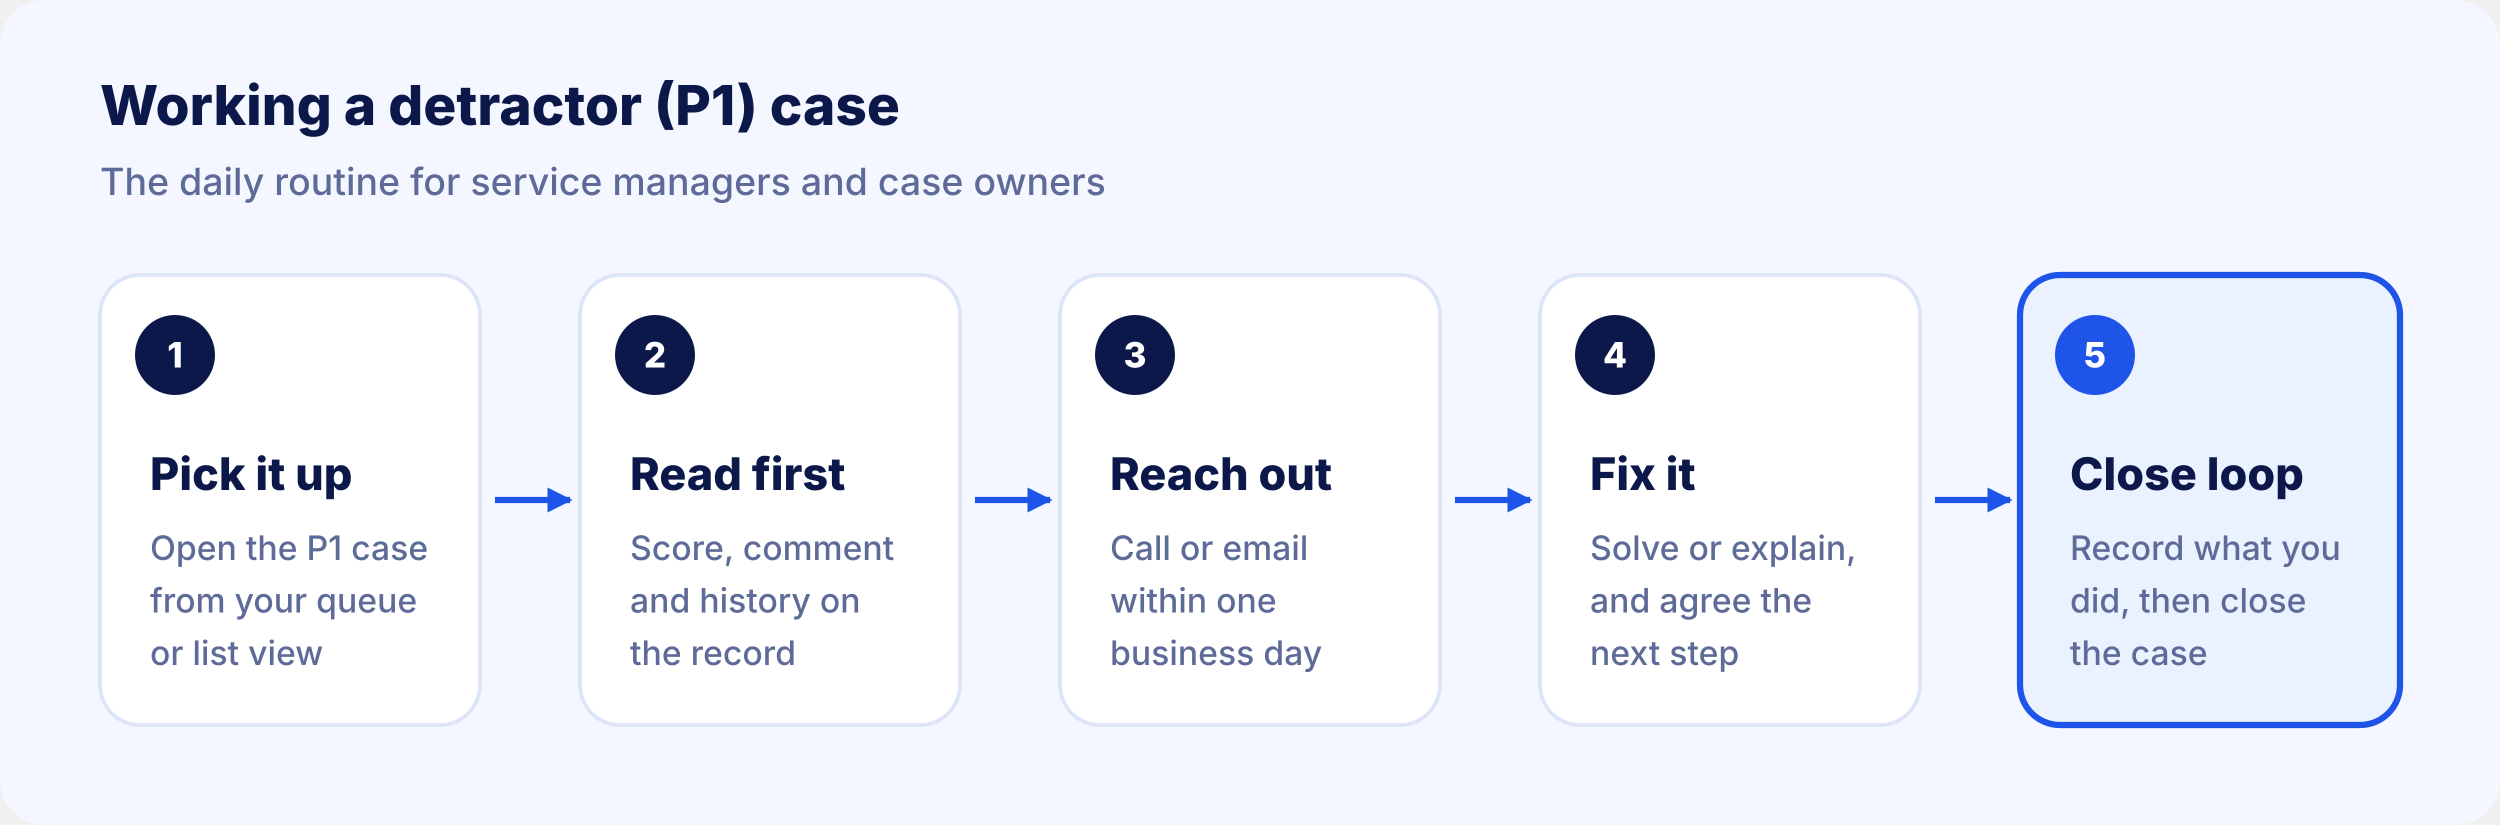
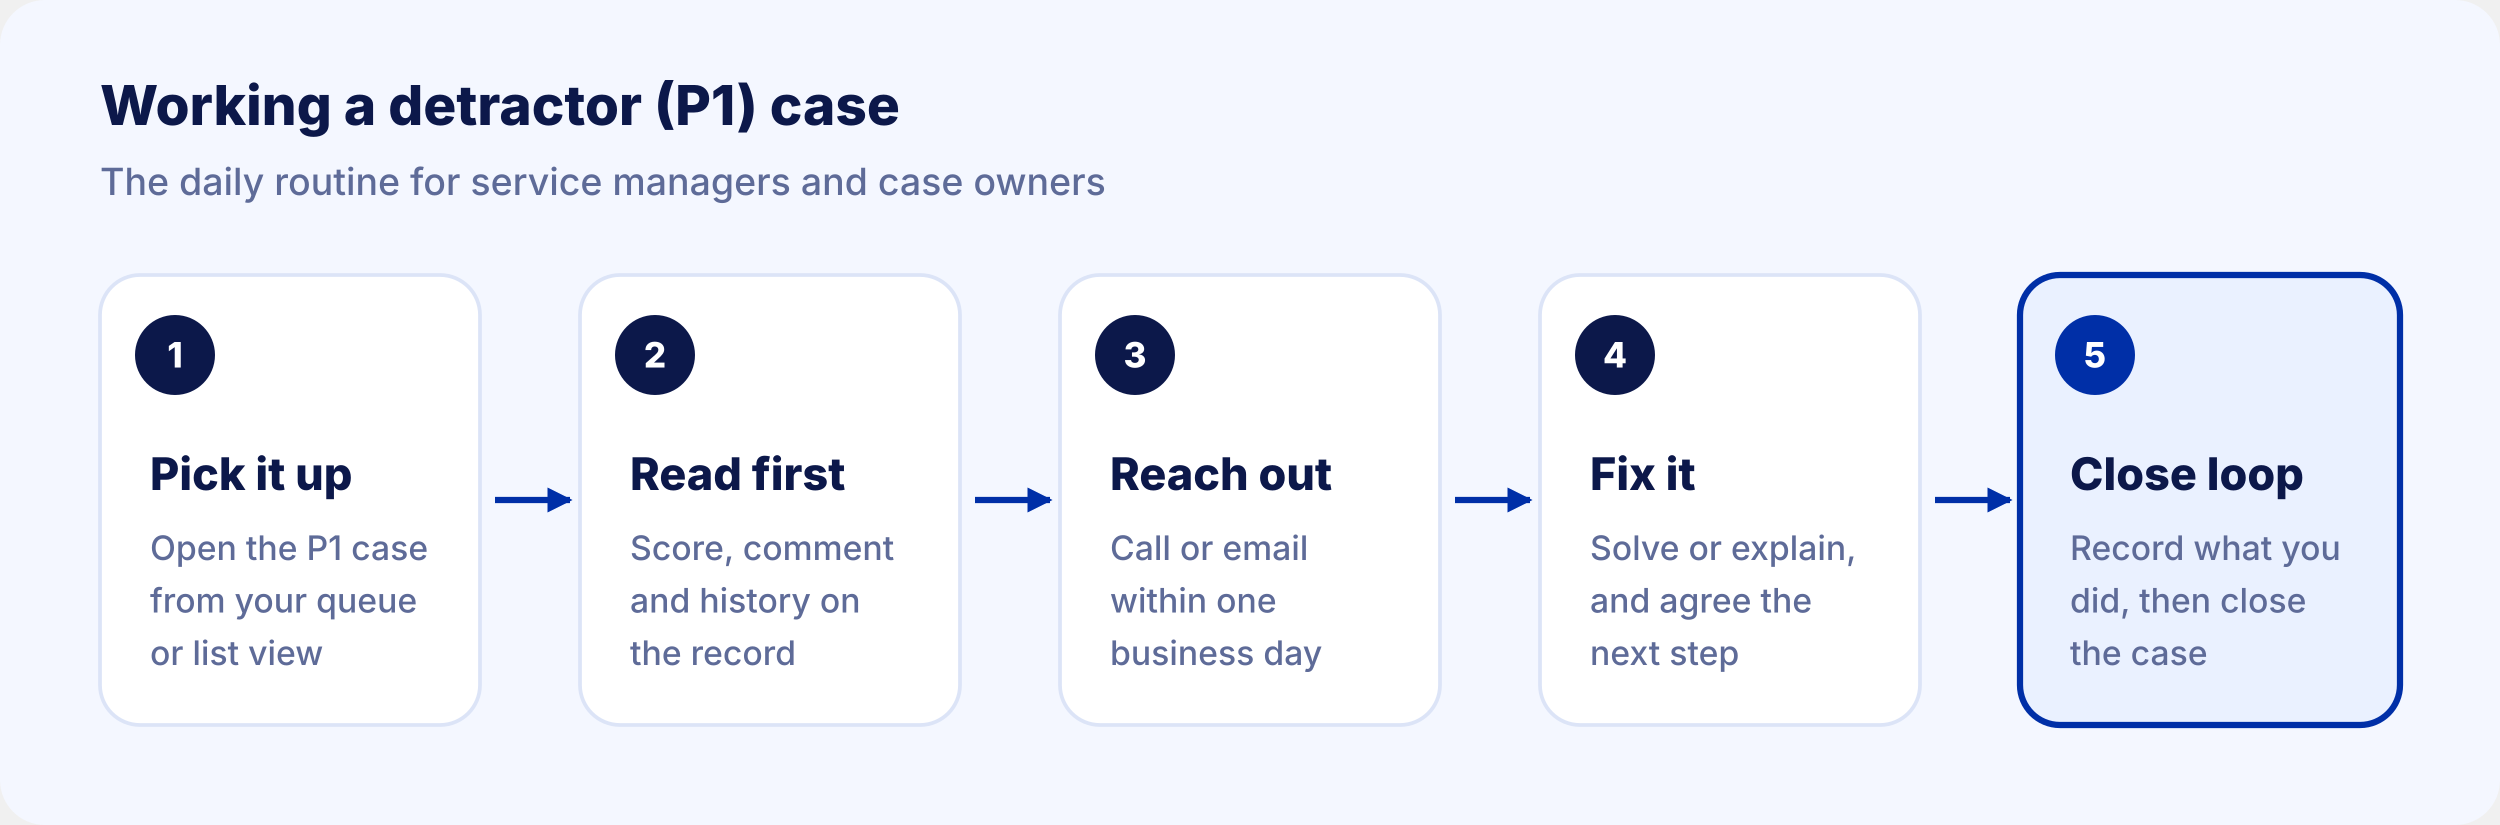
<svg xmlns="http://www.w3.org/2000/svg" viewBox="0 0 1000 330" role="img" aria-label="Five steps to work a detractor case: pick it up, read the score and comment on the record, reach out within one business day, fix or explain, record what you did and close the case">
  <defs>
    <marker id="ah" viewBox="0 0 10 10" refX="8" refY="5" markerWidth="7" markerHeight="7" orient="auto-start-reverse">
-       <path d="M0 0L10 5L0 10z" fill="#1E54E8" />
+       <path d="M0 0L10 5L0 10z" fill="#002FA7" />
    </marker>
    <marker id="ahs" viewBox="0 0 10 10" refX="9" refY="5" markerWidth="4" markerHeight="4" orient="auto">
-       <path d="M0 0L10 5L0 10z" fill="#1E54E8" />
+       <path d="M0 0L10 5L0 10z" fill="#002FA7" />
    </marker>
    <marker id="aha" viewBox="0 0 10 10" refX="8" refY="5" markerWidth="5" markerHeight="5" orient="auto-start-reverse">
      <path d="M0 0L10 5L0 10z" fill="#E9A52B" />
    </marker>
    <marker id="ahr" viewBox="0 0 10 10" refX="8" refY="5" markerWidth="6" markerHeight="6" orient="auto-start-reverse">
      <path d="M0 0L10 5L0 10z" fill="#EB5757" />
    </marker>
    <marker id="ahg" viewBox="0 0 10 10" refX="8" refY="5" markerWidth="6" markerHeight="6" orient="auto-start-reverse">
      <path d="M0 0L10 5L0 10z" fill="#23A96A" />
    </marker>
  </defs>
  <rect width="1000" height="330" rx="18" fill="#F4F7FF" />
  <text x="40" y="50" font-size="22" font-weight="800" fill="#0C184A" text-anchor="start" font-family="Inter, Arial, sans-serif">Working a detractor (P1) case</text>
  <text x="40" y="78" font-size="15" font-weight="500" fill="#5E6B98" text-anchor="start" font-family="Inter, Arial, sans-serif">The daily routine for service managers and case owners</text>
  <rect x="40.0" y="110" width="152.0" height="180" rx="16" fill="#FFFFFF" stroke="#DCE4F7" stroke-width="1.5" />
  <circle cx="70.0" cy="142" r="16" fill="#0C184A" />
  <text x="70.0" y="147" font-size="14" font-weight="800" fill="#FFFFFF" text-anchor="middle" font-family="Inter, Arial, sans-serif">1</text>
  <text x="60.0" y="196" font-size="18" font-weight="800" fill="#0C184A" text-anchor="start" font-family="Inter, Arial, sans-serif">Pick it up</text>
  <text x="60.0" y="224" font-size="13.5" font-weight="500" fill="#5E6B98" text-anchor="start" font-family="Inter, Arial, sans-serif">Open the P1 case</text>
  <text x="60.0" y="245" font-size="13.5" font-weight="500" fill="#5E6B98" text-anchor="start" font-family="Inter, Arial, sans-serif">from your queue</text>
  <text x="60.0" y="266" font-size="13.5" font-weight="500" fill="#5E6B98" text-anchor="start" font-family="Inter, Arial, sans-serif">or list view</text>
-   <line x1="198.0" y1="200" x2="228.0" y2="200" stroke="#1E54E8" stroke-width="2.5" marker-end="url(#ahs)" />
+   <line x1="198.0" y1="200" x2="228.0" y2="200" stroke="#002FA7" stroke-width="2.5" marker-end="url(#ahs)" />
  <rect x="232.0" y="110" width="152.0" height="180" rx="16" fill="#FFFFFF" stroke="#DCE4F7" stroke-width="1.5" />
  <circle cx="262.0" cy="142" r="16" fill="#0C184A" />
  <text x="262.0" y="147" font-size="14" font-weight="800" fill="#FFFFFF" text-anchor="middle" font-family="Inter, Arial, sans-serif">2</text>
  <text x="252.0" y="196" font-size="18" font-weight="800" fill="#0C184A" text-anchor="start" font-family="Inter, Arial, sans-serif">Read first</text>
  <text x="252.0" y="224" font-size="13.5" font-weight="500" fill="#5E6B98" text-anchor="start" font-family="Inter, Arial, sans-serif">Score, comment</text>
  <text x="252.0" y="245" font-size="13.5" font-weight="500" fill="#5E6B98" text-anchor="start" font-family="Inter, Arial, sans-serif">and history on</text>
  <text x="252.0" y="266" font-size="13.5" font-weight="500" fill="#5E6B98" text-anchor="start" font-family="Inter, Arial, sans-serif">the record</text>
-   <line x1="390.0" y1="200" x2="420.0" y2="200" stroke="#1E54E8" stroke-width="2.5" marker-end="url(#ahs)" />
+   <line x1="390.0" y1="200" x2="420.0" y2="200" stroke="#002FA7" stroke-width="2.5" marker-end="url(#ahs)" />
  <rect x="424.0" y="110" width="152.0" height="180" rx="16" fill="#FFFFFF" stroke="#DCE4F7" stroke-width="1.5" />
  <circle cx="454.0" cy="142" r="16" fill="#0C184A" />
  <text x="454.0" y="147" font-size="14" font-weight="800" fill="#FFFFFF" text-anchor="middle" font-family="Inter, Arial, sans-serif">3</text>
  <text x="444.0" y="196" font-size="18" font-weight="800" fill="#0C184A" text-anchor="start" font-family="Inter, Arial, sans-serif">Reach out</text>
  <text x="444.0" y="224" font-size="13.5" font-weight="500" fill="#5E6B98" text-anchor="start" font-family="Inter, Arial, sans-serif">Call or email</text>
  <text x="444.0" y="245" font-size="13.5" font-weight="500" fill="#5E6B98" text-anchor="start" font-family="Inter, Arial, sans-serif">within one</text>
  <text x="444.0" y="266" font-size="13.5" font-weight="500" fill="#5E6B98" text-anchor="start" font-family="Inter, Arial, sans-serif">business day</text>
-   <line x1="582.0" y1="200" x2="612.0" y2="200" stroke="#1E54E8" stroke-width="2.5" marker-end="url(#ahs)" />
+   <line x1="582.0" y1="200" x2="612.0" y2="200" stroke="#002FA7" stroke-width="2.5" marker-end="url(#ahs)" />
  <rect x="616.0" y="110" width="152.0" height="180" rx="16" fill="#FFFFFF" stroke="#DCE4F7" stroke-width="1.5" />
  <circle cx="646.0" cy="142" r="16" fill="#0C184A" />
  <text x="646.0" y="147" font-size="14" font-weight="800" fill="#FFFFFF" text-anchor="middle" font-family="Inter, Arial, sans-serif">4</text>
  <text x="636.0" y="196" font-size="18" font-weight="800" fill="#0C184A" text-anchor="start" font-family="Inter, Arial, sans-serif">Fix it</text>
  <text x="636.0" y="224" font-size="13.5" font-weight="500" fill="#5E6B98" text-anchor="start" font-family="Inter, Arial, sans-serif">Solve or explain,</text>
  <text x="636.0" y="245" font-size="13.5" font-weight="500" fill="#5E6B98" text-anchor="start" font-family="Inter, Arial, sans-serif">and agree the</text>
  <text x="636.0" y="266" font-size="13.5" font-weight="500" fill="#5E6B98" text-anchor="start" font-family="Inter, Arial, sans-serif">next step</text>
-   <line x1="774.0" y1="200" x2="804.0" y2="200" stroke="#1E54E8" stroke-width="2.5" marker-end="url(#ahs)" />
-   <rect x="808.0" y="110" width="152.0" height="180" rx="16" fill="#EAF1FF" stroke="#1E54E8" stroke-width="2.5" />
-   <circle cx="838.0" cy="142" r="16" fill="#1E54E8" />
+   <line x1="774.0" y1="200" x2="804.0" y2="200" stroke="#002FA7" stroke-width="2.5" marker-end="url(#ahs)" />
+   <rect x="808.0" y="110" width="152.0" height="180" rx="16" fill="#EAF1FF" stroke="#002FA7" stroke-width="2.5" />
+   <circle cx="838.0" cy="142" r="16" fill="#002FA7" />
  <text x="838.0" y="147" font-size="14" font-weight="800" fill="#FFFFFF" text-anchor="middle" font-family="Inter, Arial, sans-serif">5</text>
  <text x="828.0" y="196" font-size="18" font-weight="800" fill="#0C184A" text-anchor="start" font-family="Inter, Arial, sans-serif">Close loop</text>
  <text x="828.0" y="224" font-size="13.5" font-weight="500" fill="#5E6B98" text-anchor="start" font-family="Inter, Arial, sans-serif">Record what you</text>
  <text x="828.0" y="245" font-size="13.5" font-weight="500" fill="#5E6B98" text-anchor="start" font-family="Inter, Arial, sans-serif">did, then close</text>
  <text x="828.0" y="266" font-size="13.5" font-weight="500" fill="#5E6B98" text-anchor="start" font-family="Inter, Arial, sans-serif">the case</text>
</svg>
